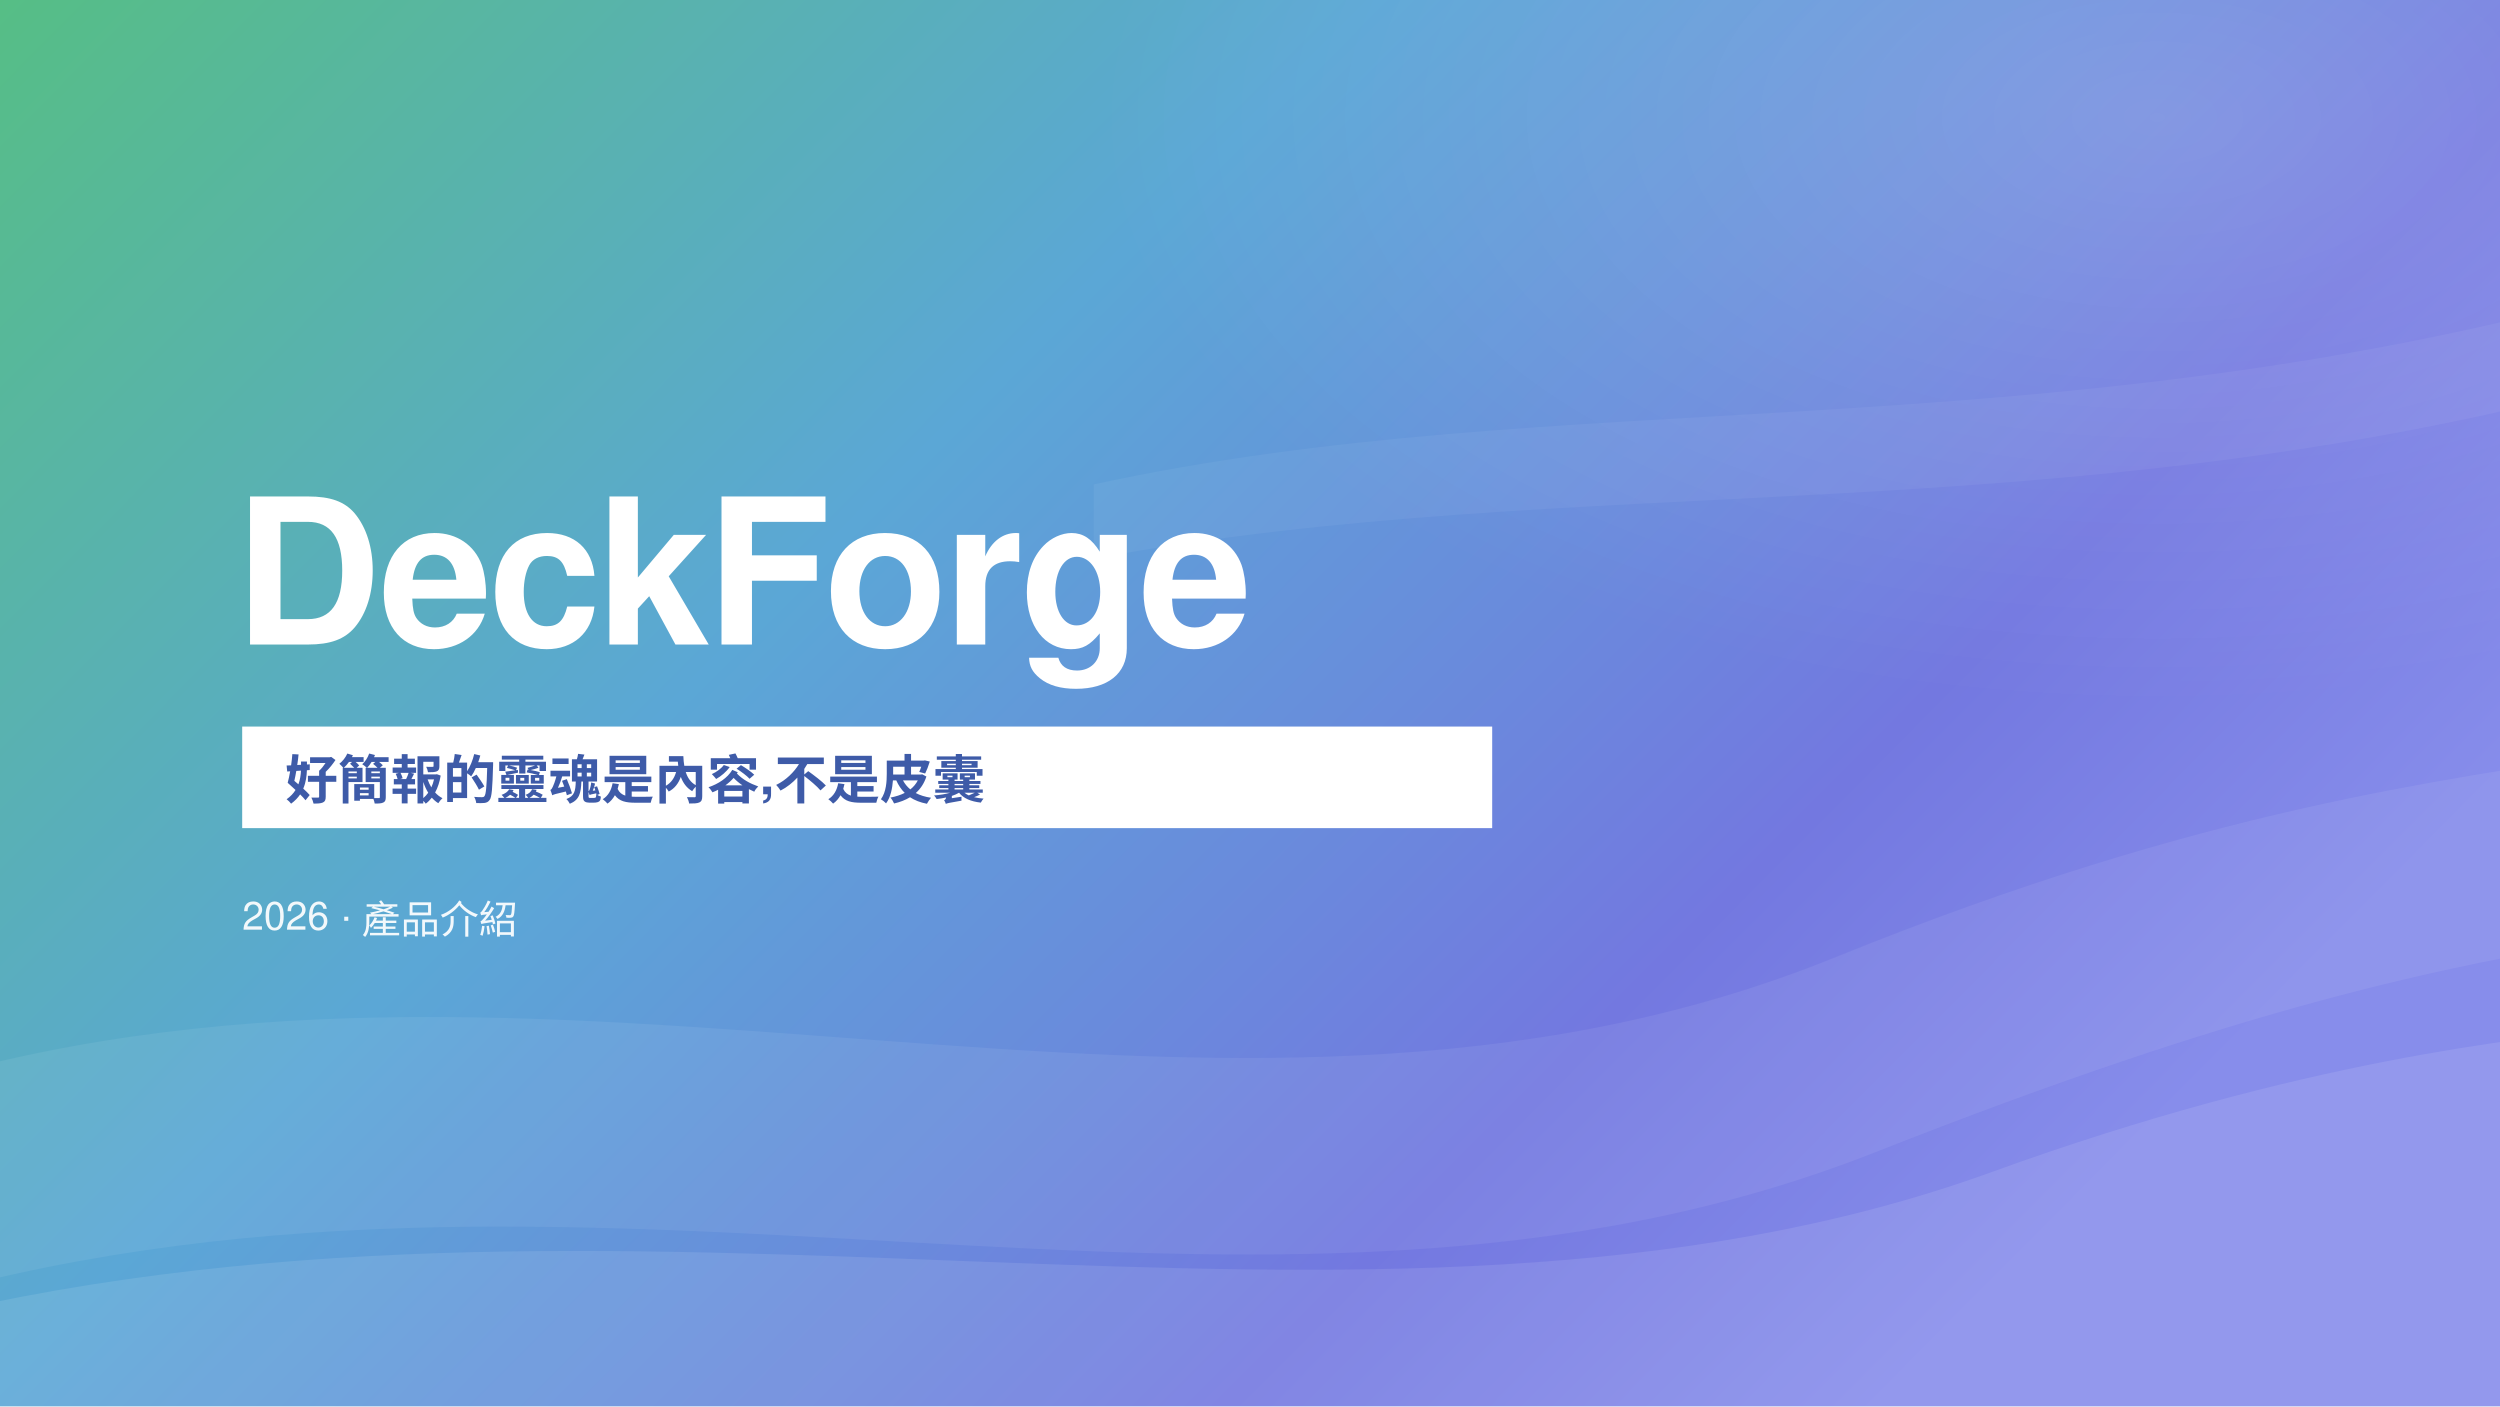
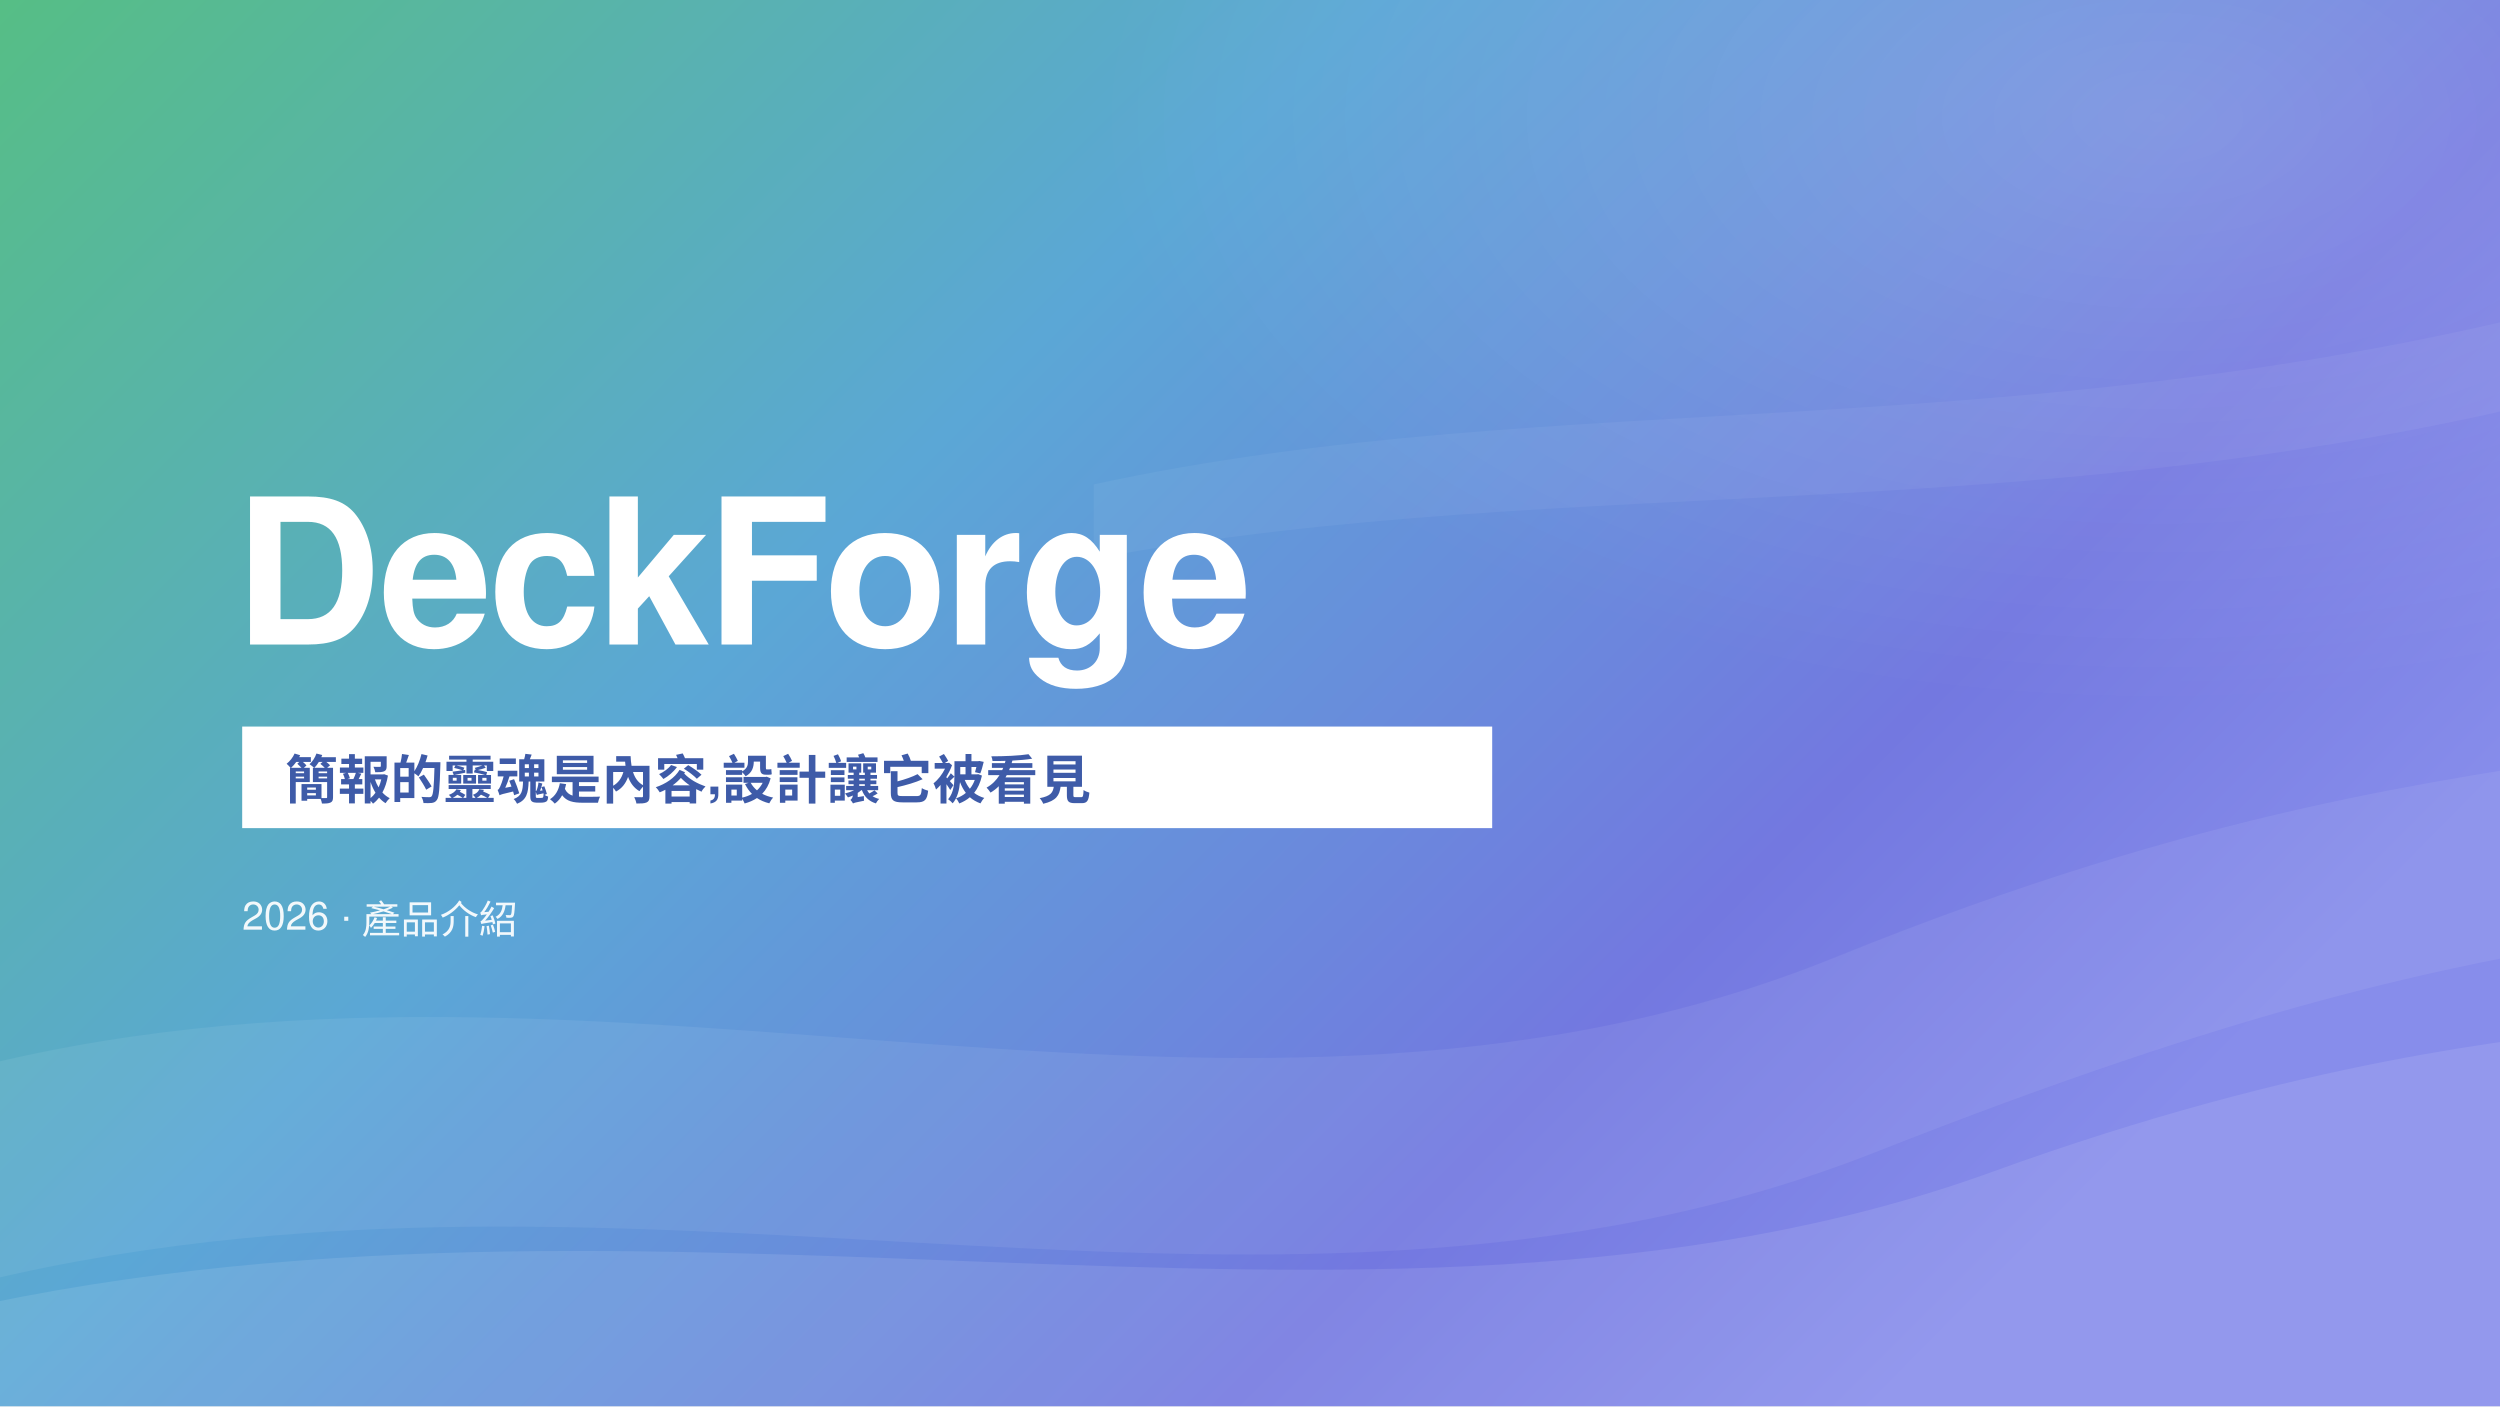
<svg xmlns="http://www.w3.org/2000/svg" viewBox="0 0 1280 720" width="1280" height="720" font-family="Helvetica, 'Helvetica Neue', Arial, 'PingFang TC', 'Microsoft JhengHei', 'Hiragino Sans', 'Noto Sans CJK TC', 'Noto Sans TC', sans-serif">
  <defs>
    <linearGradient id="coverGrad" x1="0%" y1="0%" x2="100%" y2="55%">
      <stop offset="0%" stop-color="#56BE85" />
      <stop offset="42%" stop-color="#5BA7D6" />
      <stop offset="80%" stop-color="#7378E0" />
      <stop offset="100%" stop-color="#878DEB" />
    </linearGradient>
    <radialGradient id="glowTR" cx="86%" cy="8%" r="42%">
      <stop offset="0%" stop-color="#FFFFFF" stop-opacity="0.16" />
      <stop offset="100%" stop-color="#FFFFFF" stop-opacity="0" />
    </radialGradient>
  </defs>
  <rect width="1280" height="720" fill="url(#coverGrad)" />
  <rect width="1280" height="720" fill="url(#glowTR)" />
  <g fill="#FFFFFF">
    <path d="M -60 560 C 280 450, 620 620, 940 490              C 1130 413, 1250 400, 1340 385              L 1340 480              C 1250 495, 1150 515, 960 590              C 640 716, 300 560, -60 670 Z" fill-opacity="0.07" />
    <path d="M -60 680 C 320 580, 700 716, 1020 600              C 1180 542, 1290 532, 1340 526              L 1340 720 L -60 720 Z" fill-opacity="0.10" />
    <path d="M 560 248 C 800 196, 1040 232, 1340 150              L 1340 196              C 1050 274, 810 240, 560 286 Z" fill-opacity="0.05" />
  </g>
  <text x="120" y="330" font-size="104" font-weight="800" fill="#FFFFFF" letter-spacing="-2">DeckForge</text>
  <rect x="124" y="372" width="640" height="52" fill="#FFFFFF" />
-   <text x="146" y="409" font-size="27" font-weight="700" fill="#3E5BA8">好簡報的靈魂是內容,不是皮囊</text>
+   <text x="146" y="409" font-size="27" font-weight="700" fill="#3E5BA8">簡報的靈魂是內容,設計讓它被看見</text>
  <text x="124" y="476" font-size="20" fill="#FFFFFF" fill-opacity="0.92">2026 · 產品介紹</text>
</svg>
